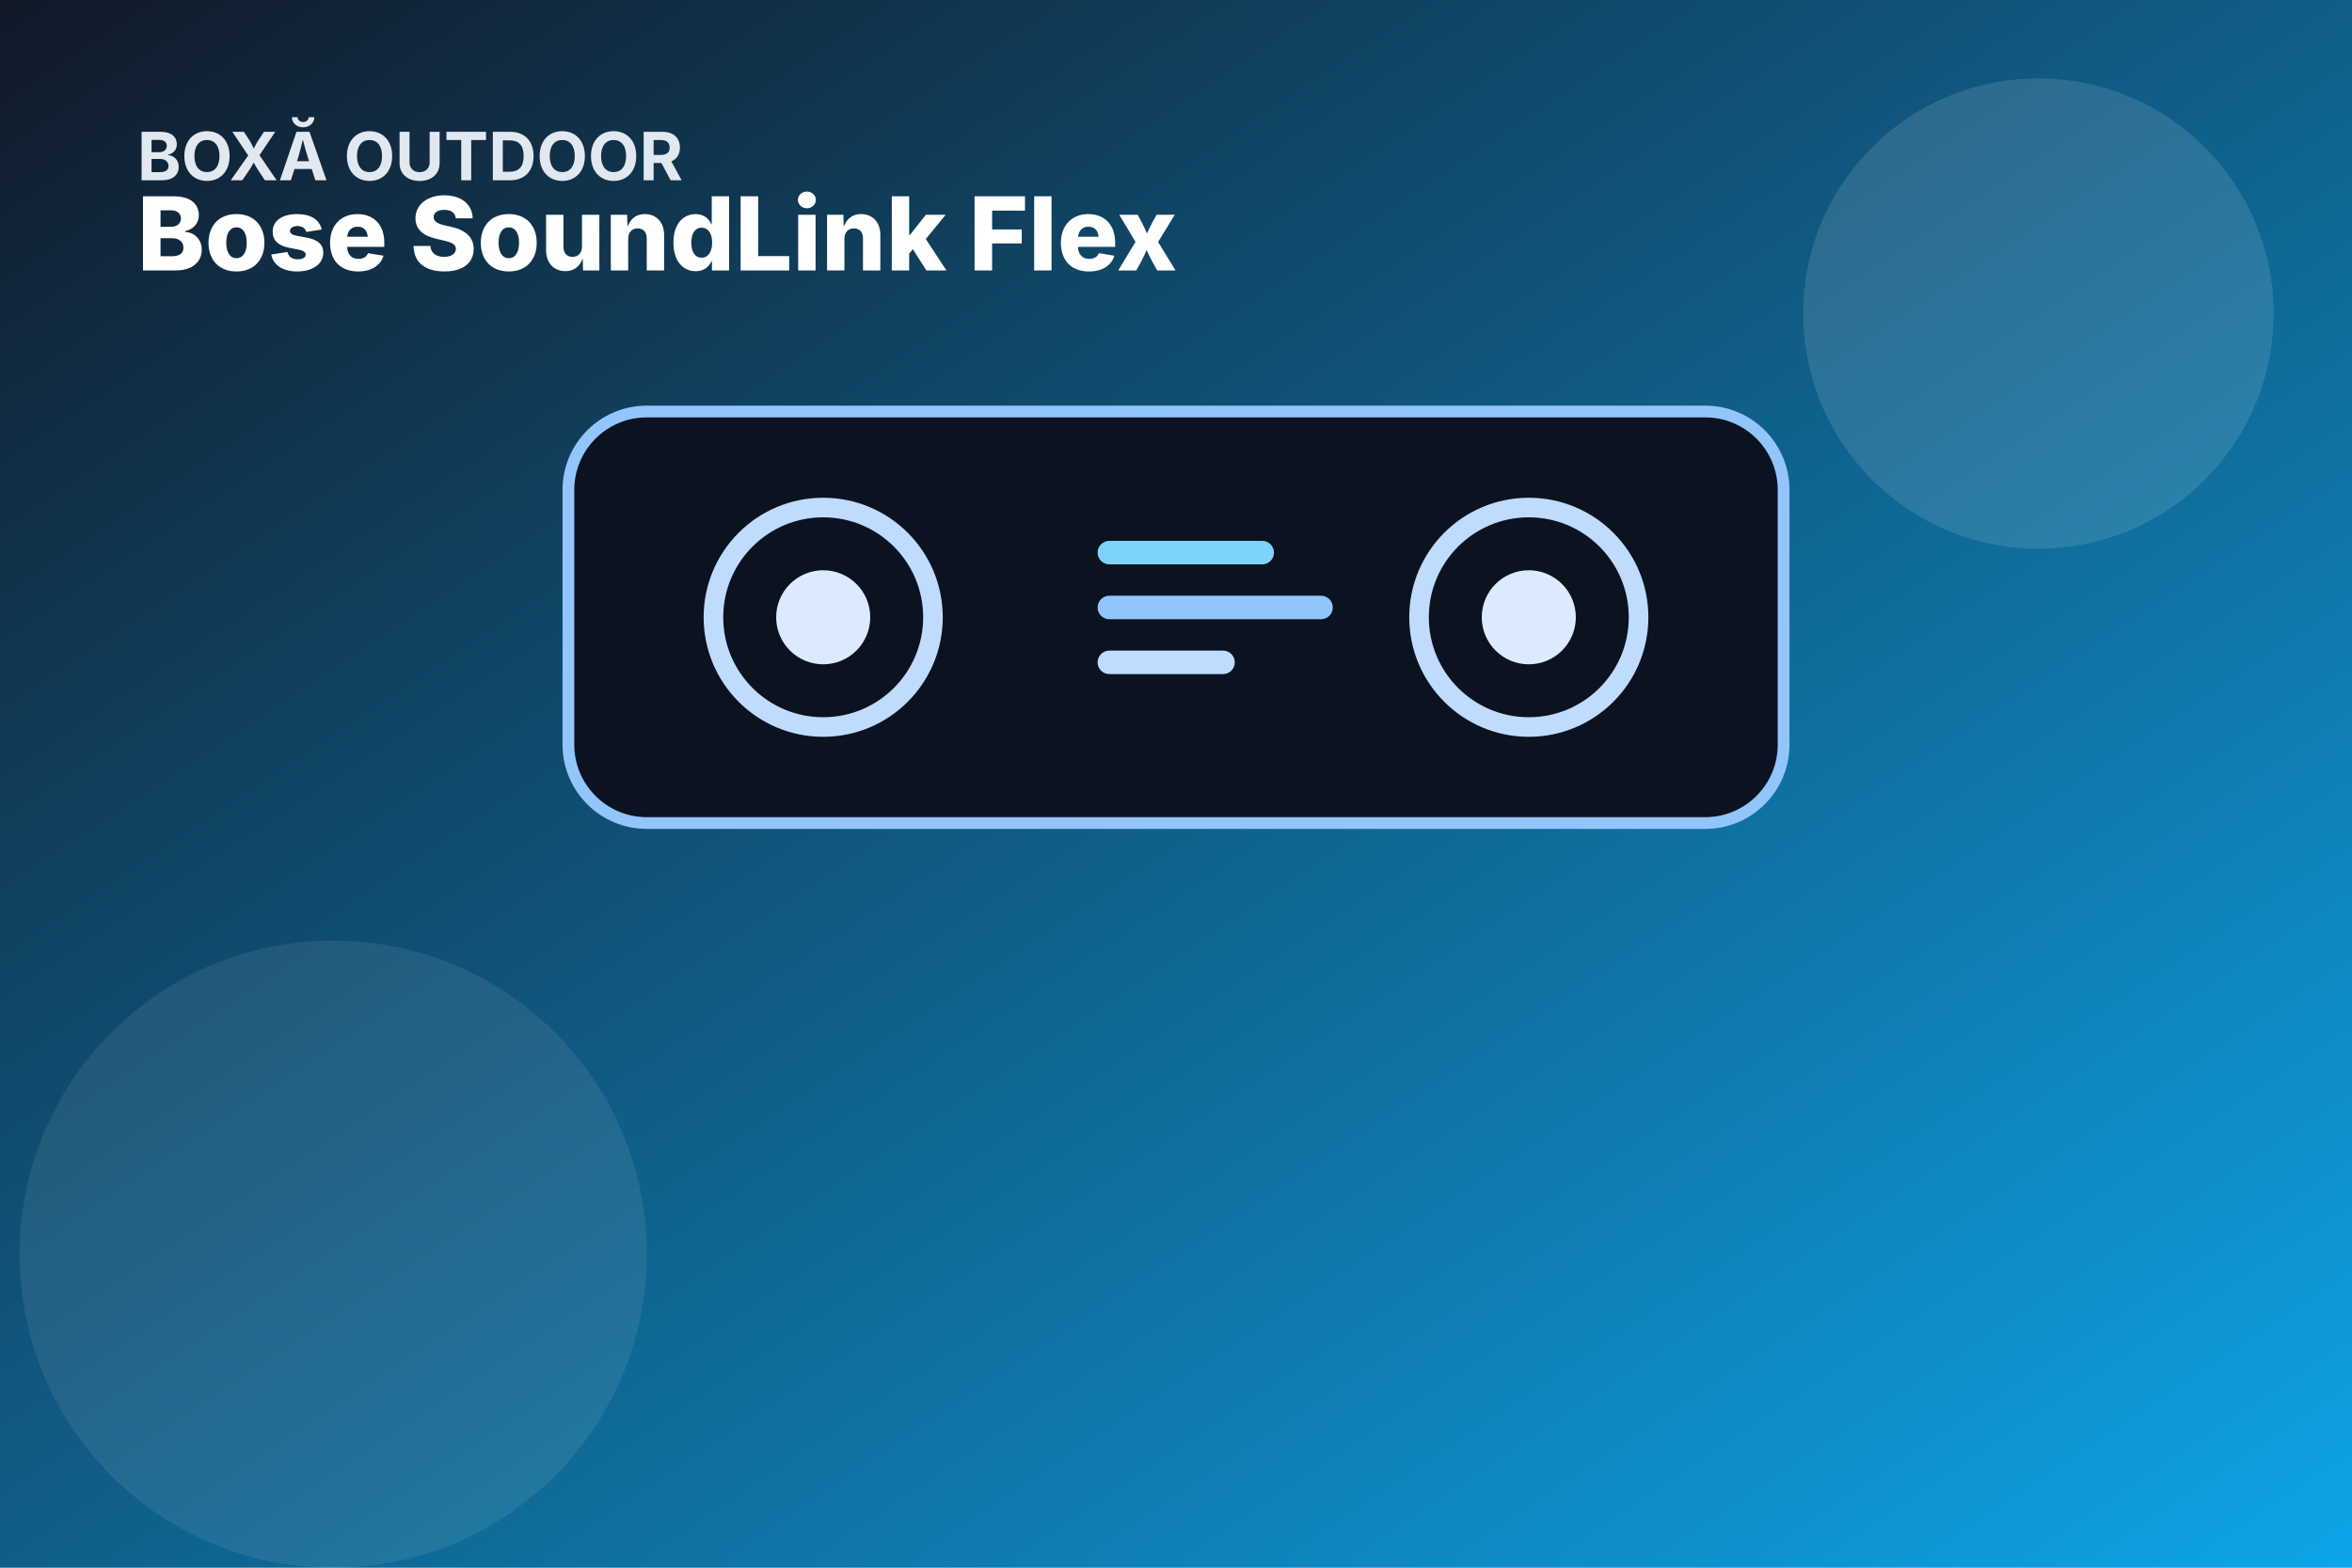
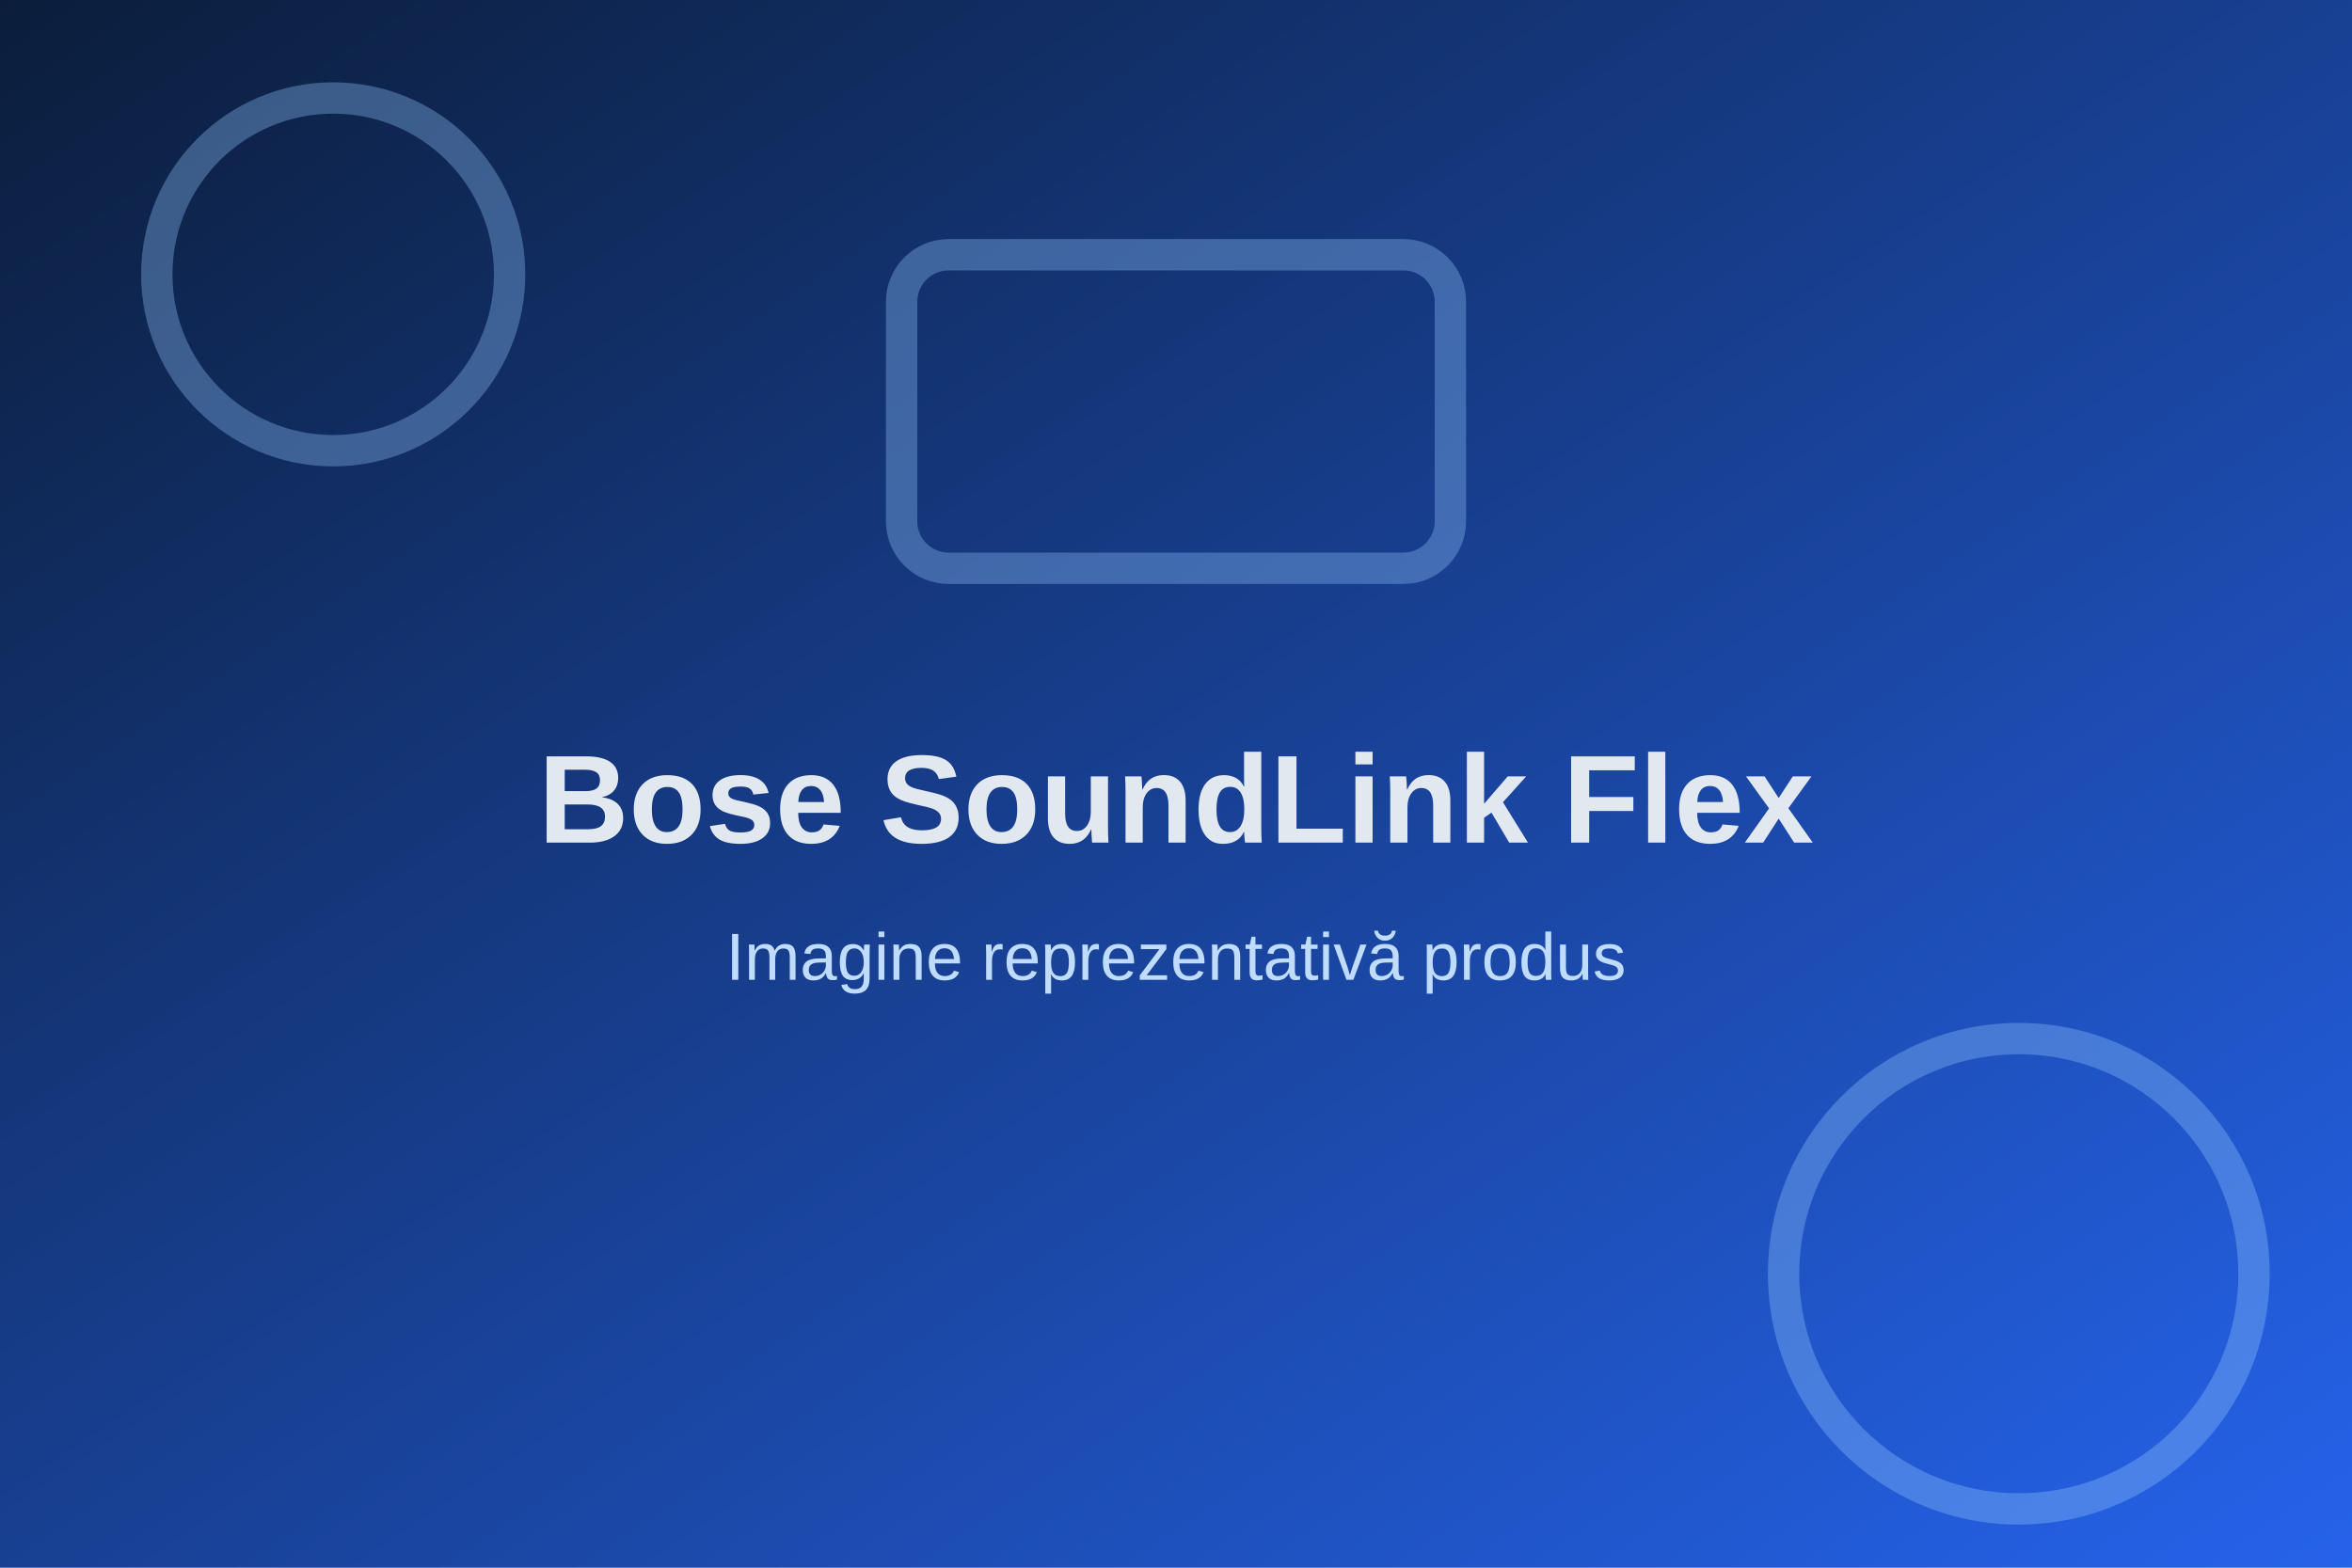
<svg xmlns="http://www.w3.org/2000/svg" width="1200" height="800" viewBox="0 0 1200 800" role="img" aria-label="Bose SoundLink Flex">
  <defs>
    <linearGradient id="bg" x1="0" y1="0" x2="1" y2="1">
-       <stop offset="0%" stop-color="#111827" />
-       <stop offset="100%" stop-color="#0ea5e9" />
+       <stop offset="0%" stop-color="#0b1d3a" />
+       <stop offset="100%" stop-color="#2563eb" />
    </linearGradient>
  </defs>
  <rect width="1200" height="800" fill="url(#bg)" />
-   <circle cx="1040" cy="160" r="120" fill="rgba(255,255,255,0.12)" />
-   <circle cx="170" cy="640" r="160" fill="rgba(255,255,255,0.08)" />
-   <rect x="290" y="210" width="620" height="210" rx="40" fill="#0b1220" stroke="#93c5fd" stroke-width="6" />
-   <circle cx="420" cy="315" r="56" fill="none" stroke="#bfdbfe" stroke-width="10" />
-   <circle cx="420" cy="315" r="24" fill="#dbeafe" />
-   <circle cx="780" cy="315" r="56" fill="none" stroke="#bfdbfe" stroke-width="10" />
-   <circle cx="780" cy="315" r="24" fill="#dbeafe" />
-   <rect x="560" y="276" width="90" height="12" rx="6" fill="#7dd3fc" />
-   <rect x="560" y="304" width="120" height="12" rx="6" fill="#93c5fd" />
-   <rect x="560" y="332" width="70" height="12" rx="6" fill="#bfdbfe" />
-   <text x="70" y="92" fill="#e2e8f0" font-size="34" font-family="Inter, Arial, sans-serif" font-weight="700">BOXĂ OUTDOOR</text>
-   <text x="70" y="138" fill="white" font-size="52" font-family="Inter, Arial, sans-serif" font-weight="800">Bose SoundLink Flex</text>
+   <g fill="none" stroke="#93c5fd" stroke-width="16" opacity="0.35">
+     <circle cx="170" cy="140" r="90" />
+     <circle cx="1030" cy="650" r="120" />
+     <rect x="460" y="130" width="280" height="160" rx="24" />
+   </g>
+   <text x="600" y="430" fill="#e2e8f0" font-family="Arial, Helvetica, sans-serif" font-size="64" font-weight="700" text-anchor="middle">Bose SoundLink Flex</text>
+   <text x="600" y="500" fill="#bfdbfe" font-family="Arial, Helvetica, sans-serif" font-size="34" text-anchor="middle">Imagine reprezentativă produs</text>
</svg>
